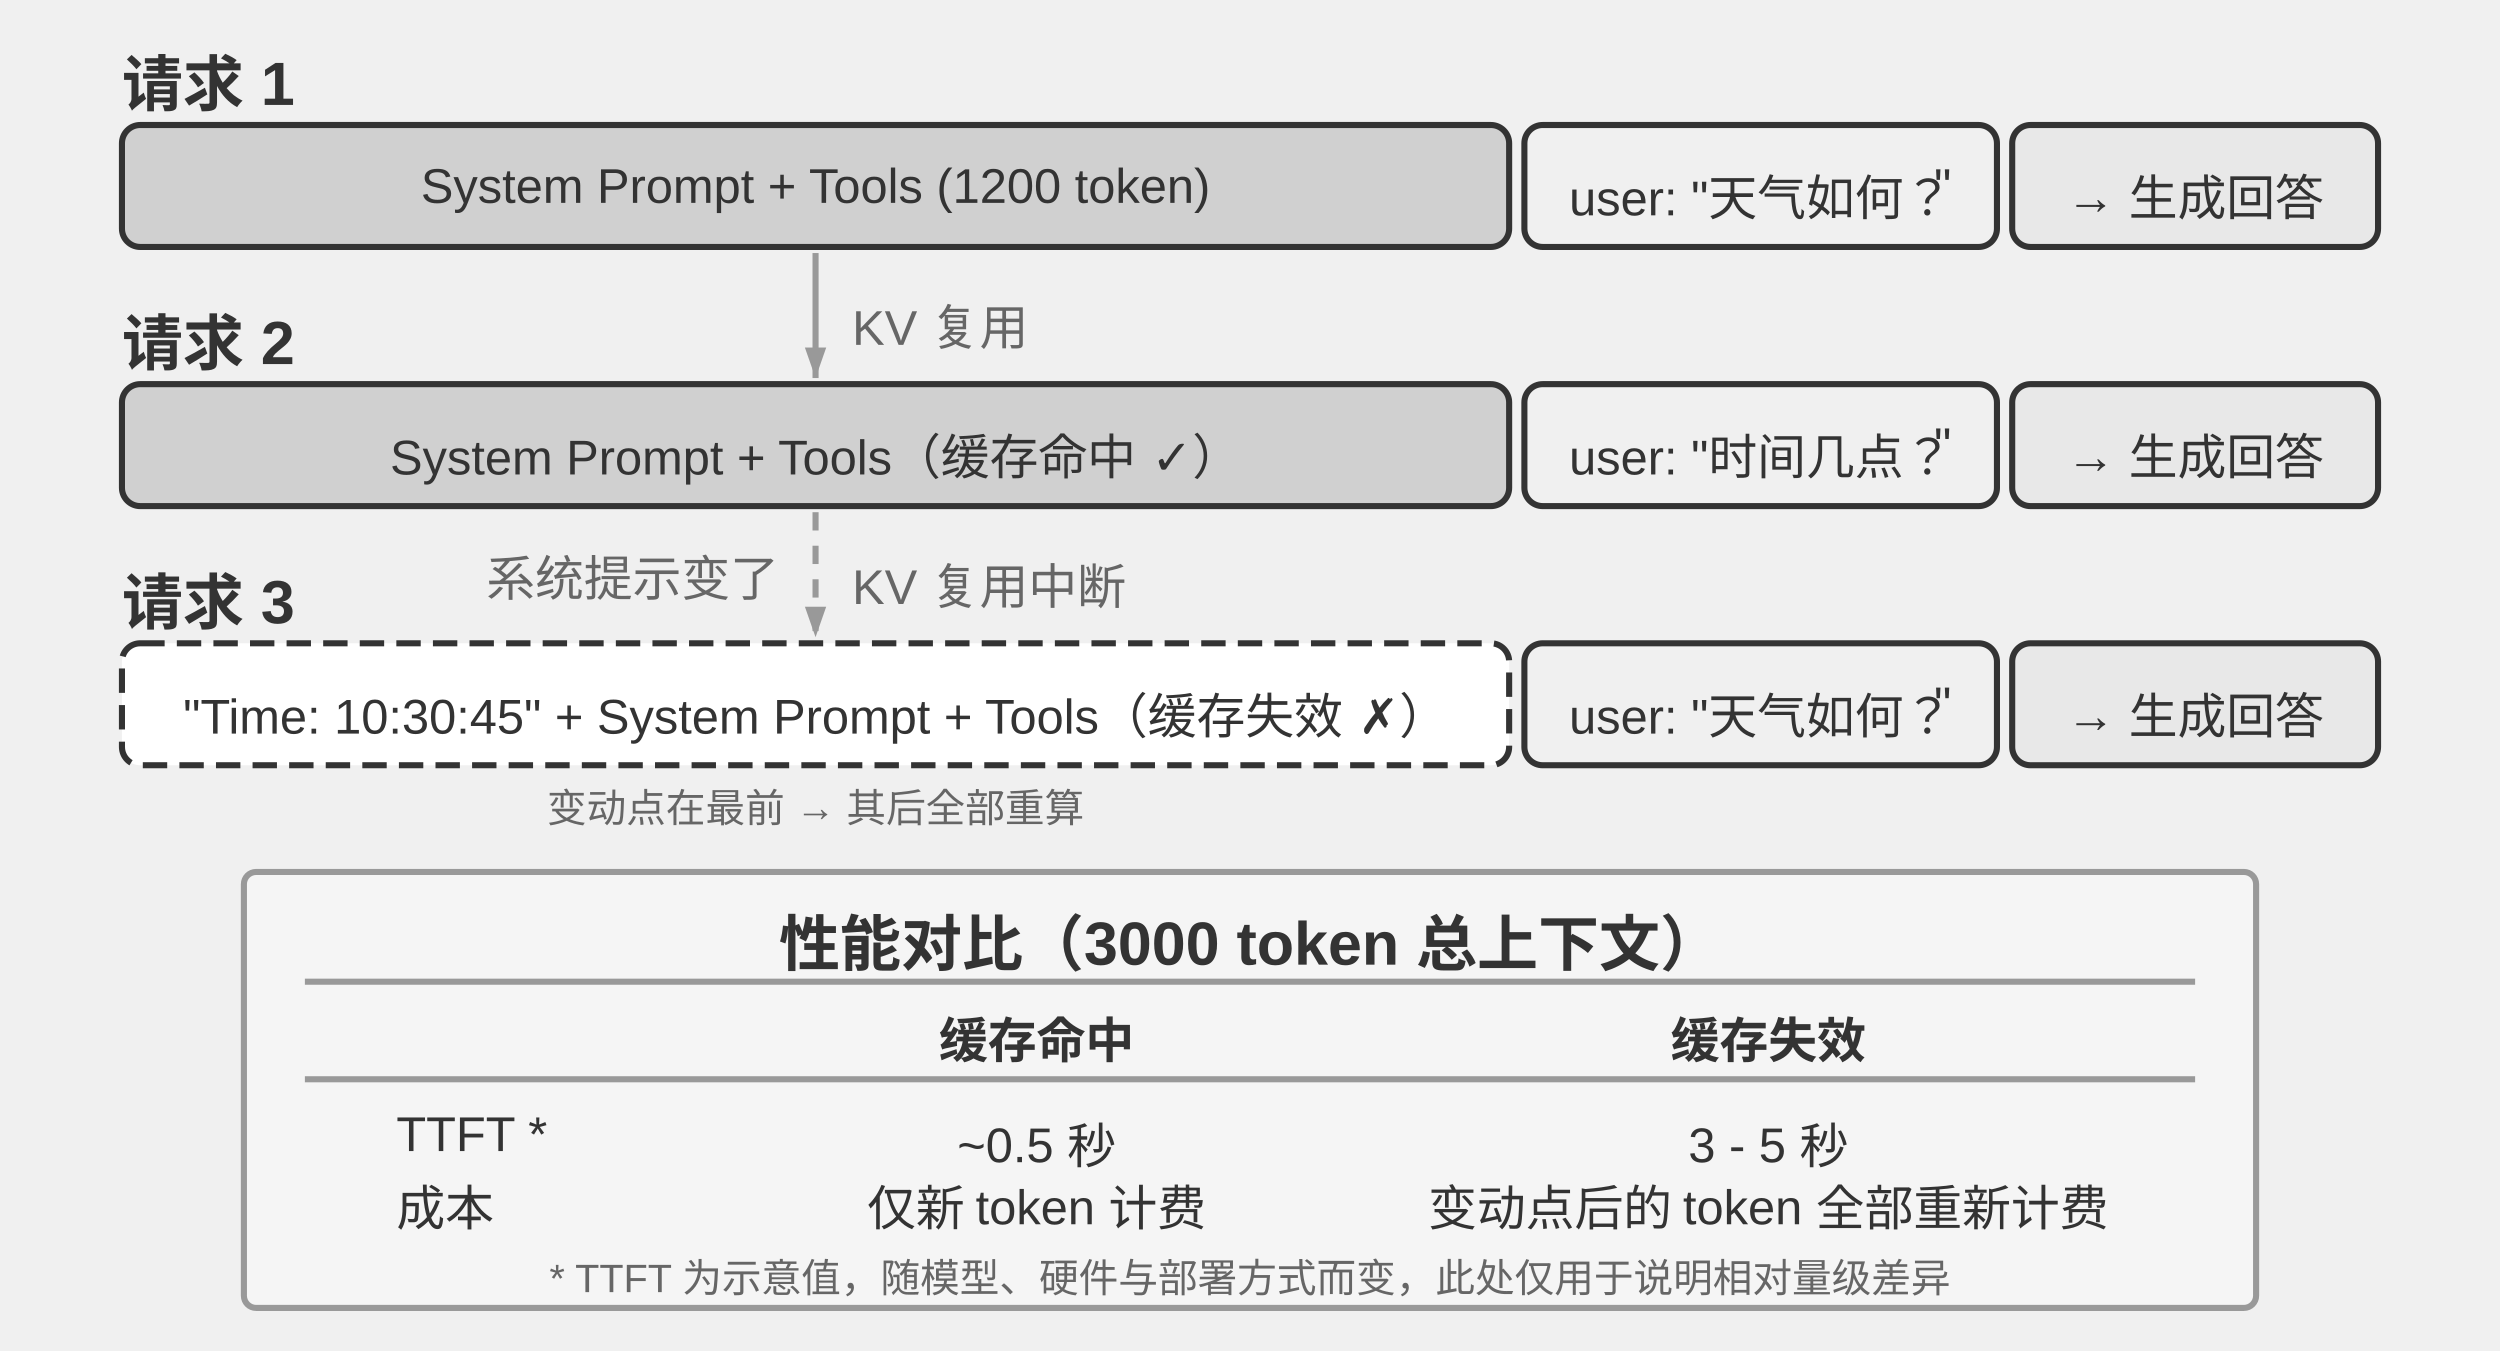
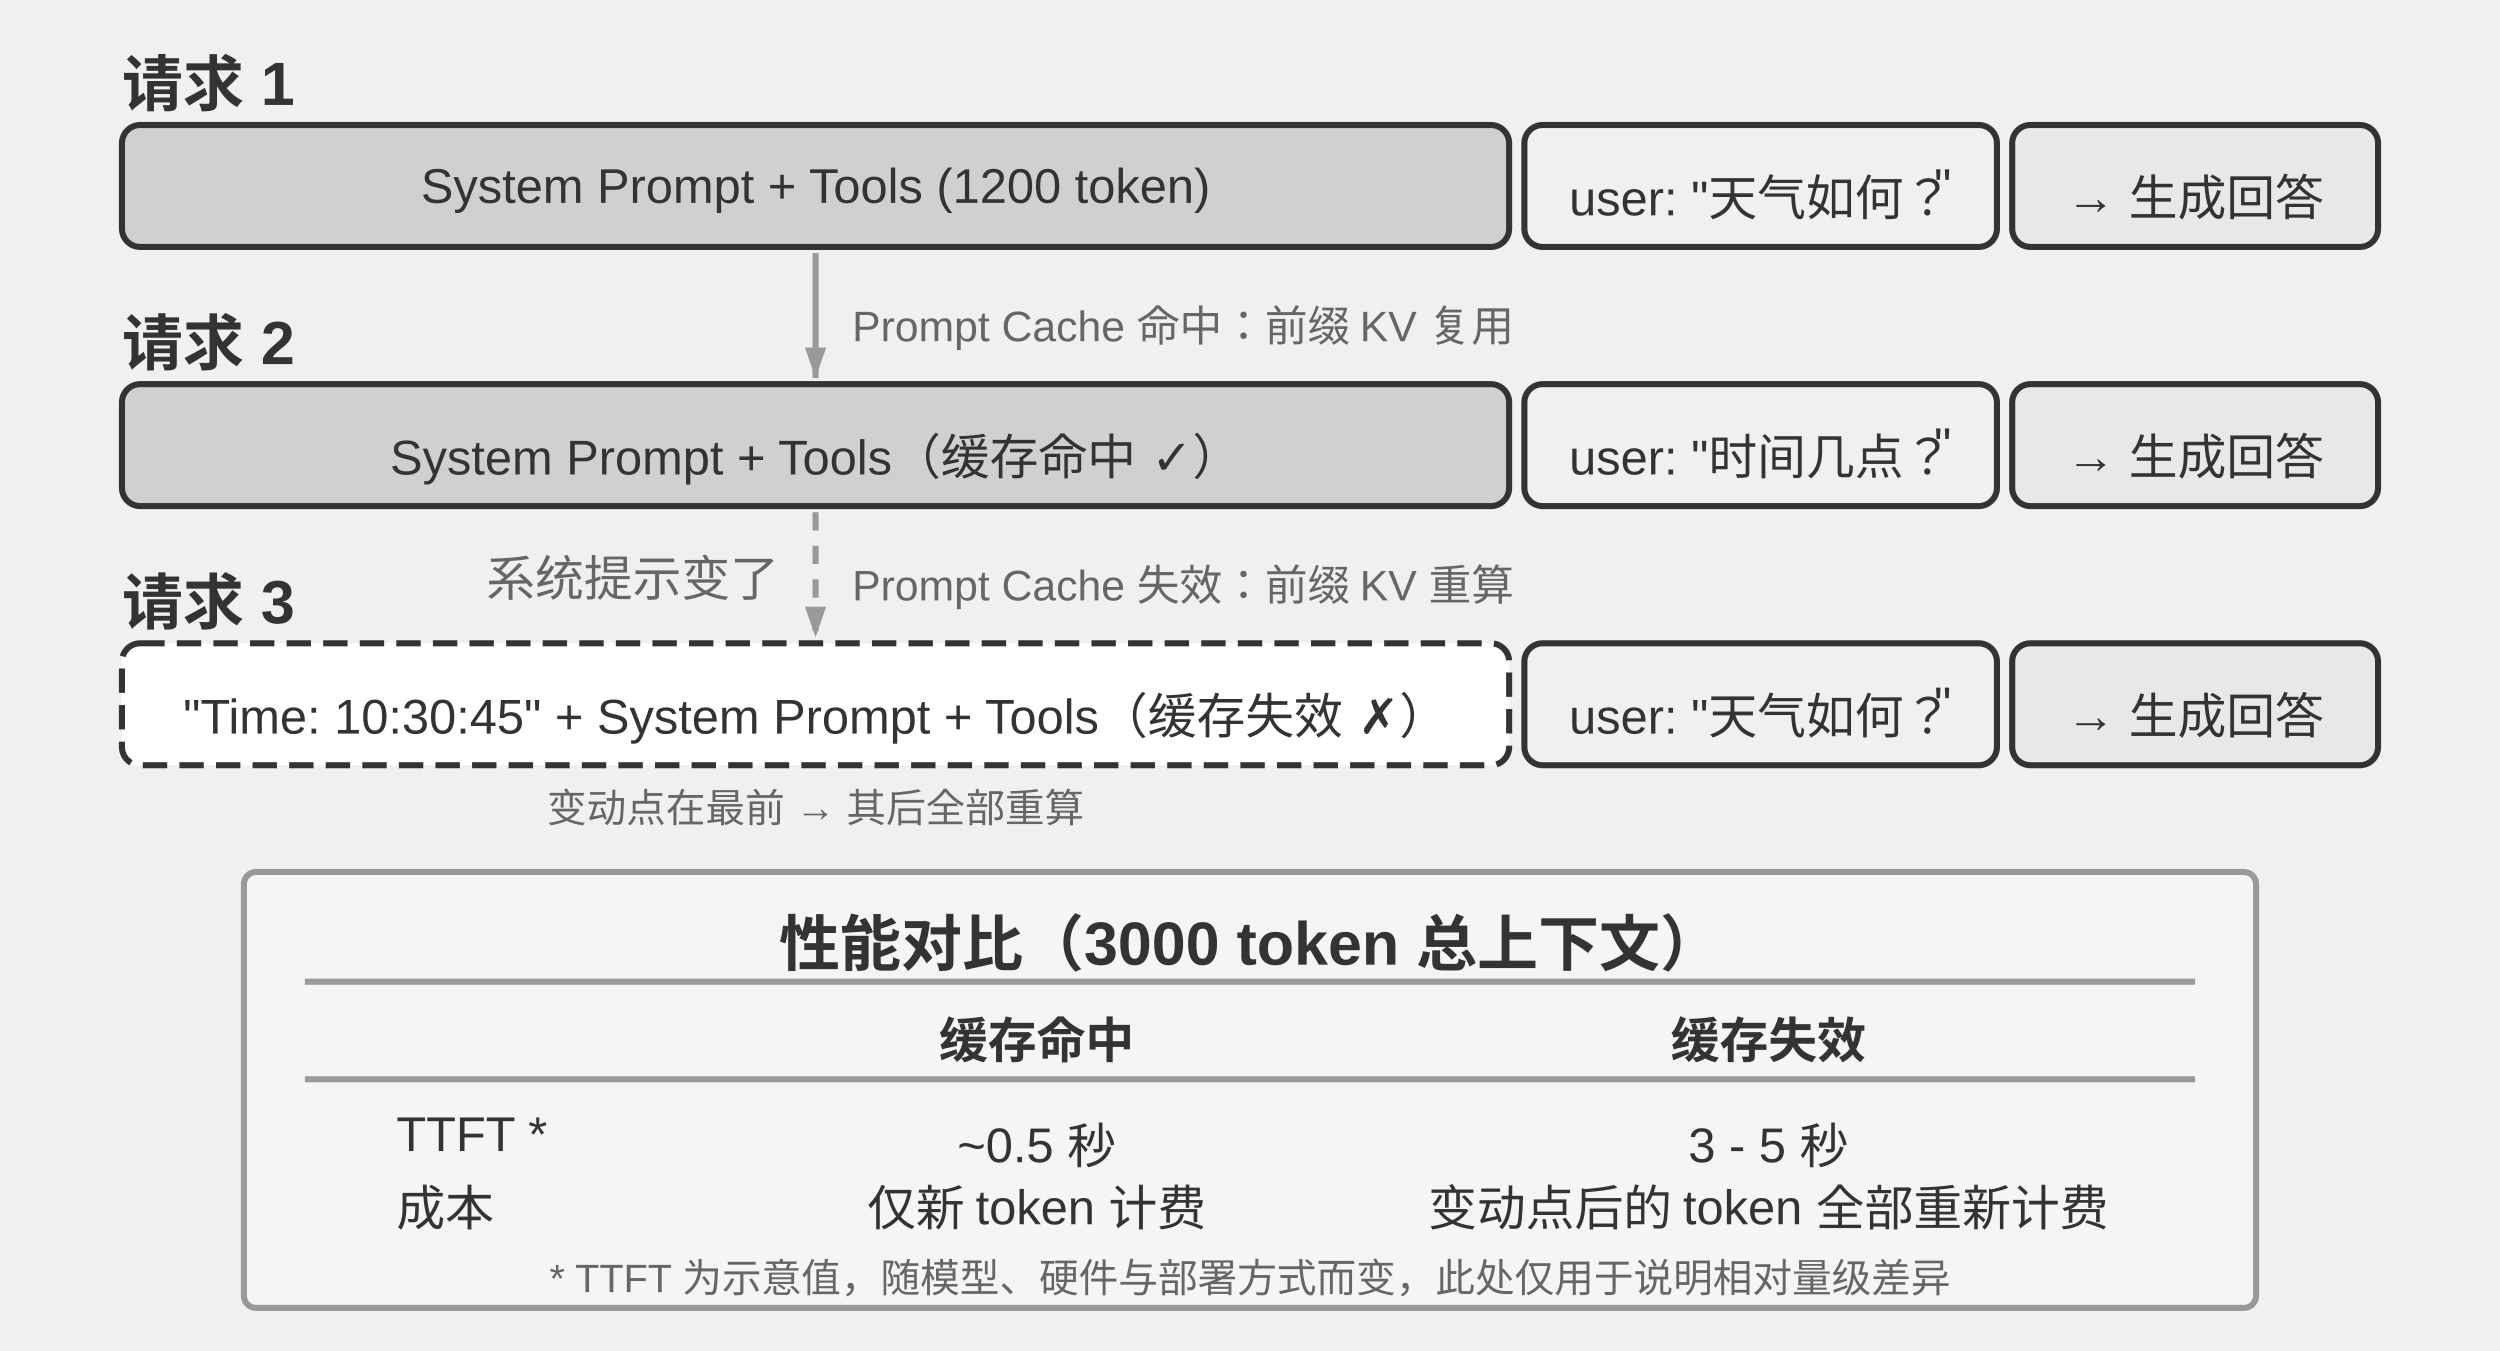
<svg xmlns="http://www.w3.org/2000/svg" viewBox="0 44 820 443" width="820" height="443" style="background:#ffffff">
  <defs>
    <marker id="ah-light" markerUnits="userSpaceOnUse" markerWidth="10" markerHeight="7" refX="10" refY="3.5" orient="auto">
      <polygon points="0 0, 10 3.5, 0 7" fill="#999999" />
    </marker>
  </defs>
  <text x="40" y="70" font-family="Arial, 'Helvetica Neue', Helvetica, 'PingFang SC', 'Microsoft YaHei', sans-serif" font-size="20" fill="#333333" text-anchor="start" dominant-baseline="central" font-weight="bold">请求 1</text>
  <rect x="40" y="85" width="455" height="40" rx="6" fill="#d0d0d0" stroke="#333333" stroke-width="2" />
  <text x="267.5" y="105" font-family="Arial, 'Helvetica Neue', Helvetica, 'PingFang SC', 'Microsoft YaHei', sans-serif" font-size="16" fill="#333333" text-anchor="middle" dominant-baseline="central" font-weight="normal">System Prompt + Tools (1200 token)</text>
  <rect x="500" y="85" width="155" height="40" rx="6" fill="#f0f0f0" stroke="#333333" stroke-width="2" />
  <text x="577.5" y="105" font-family="Arial, 'Helvetica Neue', Helvetica, 'PingFang SC', 'Microsoft YaHei', sans-serif" font-size="16" fill="#333333" text-anchor="middle" dominant-baseline="central" font-weight="normal">user: "天气如何？<tspan dx="-6">"</tspan>
  </text>
  <rect x="660" y="85" width="120" height="40" rx="6" fill="#e8e8e8" stroke="#333333" stroke-width="2" />
  <text x="720" y="105" font-family="Arial, 'Helvetica Neue', Helvetica, 'PingFang SC', 'Microsoft YaHei', sans-serif" font-size="16" fill="#333333" text-anchor="middle" dominant-baseline="central" font-weight="normal">→ 生成回答</text>
  <text x="40" y="155" font-family="Arial, 'Helvetica Neue', Helvetica, 'PingFang SC', 'Microsoft YaHei', sans-serif" font-size="20" fill="#333333" text-anchor="start" dominant-baseline="central" font-weight="bold">请求 2</text>
  <rect x="40" y="170" width="455" height="40" rx="6" fill="#d0d0d0" stroke="#333333" stroke-width="2" />
  <text x="267.5" y="190" font-family="Arial, 'Helvetica Neue', Helvetica, 'PingFang SC', 'Microsoft YaHei', sans-serif" font-size="16" fill="#333333" text-anchor="middle" dominant-baseline="central" font-weight="normal">System Prompt + Tools（缓存命中 ✓）</text>
  <rect x="500" y="170" width="155" height="40" rx="6" fill="#f0f0f0" stroke="#333333" stroke-width="2" />
  <text x="577.5" y="190" font-family="Arial, 'Helvetica Neue', Helvetica, 'PingFang SC', 'Microsoft YaHei', sans-serif" font-size="16" fill="#333333" text-anchor="middle" dominant-baseline="central" font-weight="normal">user: "时间几点？<tspan dx="-6">"</tspan>
  </text>
  <rect x="660" y="170" width="120" height="40" rx="6" fill="#e8e8e8" stroke="#333333" stroke-width="2" />
  <text x="720" y="190" font-family="Arial, 'Helvetica Neue', Helvetica, 'PingFang SC', 'Microsoft YaHei', sans-serif" font-size="16" fill="#333333" text-anchor="middle" dominant-baseline="central" font-weight="normal">→ 生成回答</text>
  <line x1="267.5" y1="127" x2="267.5" y2="168" stroke="#999999" stroke-width="2" marker-end="url(#ah-light)" />
-   <text x="279.5" y="147.5" font-family="Arial, 'Helvetica Neue', Helvetica, 'PingFang SC', 'Microsoft YaHei', sans-serif" font-size="16" fill="#666666" text-anchor="start" dominant-baseline="central">KV 复用</text>
+   <text x="279.5" y="147.5" font-family="Arial, 'Helvetica Neue', Helvetica, 'PingFang SC', 'Microsoft YaHei', sans-serif" font-size="14" fill="#666666" text-anchor="start" dominant-baseline="central">Prompt Cache 命中：前缀 KV 复用</text>
  <line x1="267.5" y1="212" x2="267.5" y2="253" stroke="#999999" stroke-width="2" stroke-dasharray="6,5" marker-end="url(#ah-light)" />
  <text x="255.5" y="232.5" font-family="Arial, 'Helvetica Neue', Helvetica, 'PingFang SC', 'Microsoft YaHei', sans-serif" font-size="16" fill="#666666" text-anchor="end" dominant-baseline="central">系统提示变了</text>
-   <text x="279.5" y="232.5" font-family="Arial, 'Helvetica Neue', Helvetica, 'PingFang SC', 'Microsoft YaHei', sans-serif" font-size="16" fill="#666666" text-anchor="start" dominant-baseline="central">KV 复用中断</text>
+   <text x="279.5" y="232.5" font-family="Arial, 'Helvetica Neue', Helvetica, 'PingFang SC', 'Microsoft YaHei', sans-serif" font-size="14" fill="#666666" text-anchor="start" dominant-baseline="central">Prompt Cache 失效：前缀 KV 重算</text>
  <text x="40" y="240" font-family="Arial, 'Helvetica Neue', Helvetica, 'PingFang SC', 'Microsoft YaHei', sans-serif" font-size="20" fill="#333333" text-anchor="start" dominant-baseline="central" font-weight="bold">请求 3</text>
  <rect x="40" y="255" width="455" height="40" rx="6" fill="#ffffff" stroke="#333333" stroke-width="2" stroke-dasharray="8,4" />
  <text x="267.5" y="275" font-family="Arial, 'Helvetica Neue', Helvetica, 'PingFang SC', 'Microsoft YaHei', sans-serif" font-size="16" fill="#333333" text-anchor="middle" dominant-baseline="central" font-weight="normal">"Time: 10:30:45" + System Prompt + Tools（缓存失效 ✗）</text>
  <text x="267.5" y="308" font-family="Arial, 'Helvetica Neue', Helvetica, 'PingFang SC', 'Microsoft YaHei', sans-serif" font-size="13" fill="#666666" text-anchor="middle" dominant-baseline="central">变动点在最前 → 其后全部重算</text>
  <rect x="500" y="255" width="155" height="40" rx="6" fill="#f0f0f0" stroke="#333333" stroke-width="2" />
  <text x="577.5" y="275" font-family="Arial, 'Helvetica Neue', Helvetica, 'PingFang SC', 'Microsoft YaHei', sans-serif" font-size="16" fill="#333333" text-anchor="middle" dominant-baseline="central" font-weight="normal">user: "天气如何？<tspan dx="-6">"</tspan>
  </text>
  <rect x="660" y="255" width="120" height="40" rx="6" fill="#e8e8e8" stroke="#333333" stroke-width="2" />
  <text x="720" y="275" font-family="Arial, 'Helvetica Neue', Helvetica, 'PingFang SC', 'Microsoft YaHei', sans-serif" font-size="16" fill="#333333" text-anchor="middle" dominant-baseline="central" font-weight="normal">→ 生成回答</text>
  <rect x="80" y="330" width="660" height="143" rx="4" fill="#f5f5f5" stroke="#999999" stroke-width="2" />
  <text x="410" y="352" font-family="Arial, 'Helvetica Neue', Helvetica, 'PingFang SC', 'Microsoft YaHei', sans-serif" font-size="20" fill="#333333" text-anchor="middle" dominant-baseline="central" font-weight="bold">性能对比（3000 token 总上下文）</text>
  <line x1="100" y1="366" x2="720" y2="366" stroke="#999999" stroke-width="2" />
  <text x="340" y="384" font-family="Arial, 'Helvetica Neue', Helvetica, 'PingFang SC', 'Microsoft YaHei', sans-serif" font-size="16" fill="#333333" text-anchor="middle" dominant-baseline="central" font-weight="bold">缓存命中</text>
  <text x="580" y="384" font-family="Arial, 'Helvetica Neue', Helvetica, 'PingFang SC', 'Microsoft YaHei', sans-serif" font-size="16" fill="#333333" text-anchor="middle" dominant-baseline="central" font-weight="bold">缓存失效</text>
  <line x1="100" y1="398" x2="720" y2="398" stroke="#999999" stroke-width="2" />
  <text x="130" y="416" font-family="Arial, 'Helvetica Neue', Helvetica, 'PingFang SC', 'Microsoft YaHei', sans-serif" font-size="16" fill="#333333" text-anchor="start" dominant-baseline="central" font-weight="normal">TTFT *</text>
  <text x="340" y="416" font-family="Arial, 'Helvetica Neue', Helvetica, 'PingFang SC', 'Microsoft YaHei', sans-serif" font-size="16" fill="#333333" text-anchor="middle" dominant-baseline="central" font-weight="normal">~0.5 秒</text>
  <text x="580" y="416" font-family="Arial, 'Helvetica Neue', Helvetica, 'PingFang SC', 'Microsoft YaHei', sans-serif" font-size="16" fill="#333333" text-anchor="middle" dominant-baseline="central" font-weight="normal">3 - 5 秒</text>
  <text x="130" y="439" font-family="Arial, 'Helvetica Neue', Helvetica, 'PingFang SC', 'Microsoft YaHei', sans-serif" font-size="16" fill="#333333" text-anchor="start" dominant-baseline="central" font-weight="normal">成本</text>
  <text x="340" y="439" font-family="Arial, 'Helvetica Neue', Helvetica, 'PingFang SC', 'Microsoft YaHei', sans-serif" font-size="16" fill="#333333" text-anchor="middle" dominant-baseline="central" font-weight="normal">仅新 token 计费</text>
  <text x="580" y="439" font-family="Arial, 'Helvetica Neue', Helvetica, 'PingFang SC', 'Microsoft YaHei', sans-serif" font-size="16" fill="#333333" text-anchor="middle" dominant-baseline="central" font-weight="normal">变动点后的 token 全部重新计费</text>
  <text x="410" y="460" font-family="Arial, 'Helvetica Neue', Helvetica, 'PingFang SC', 'Microsoft YaHei', sans-serif" font-size="13" fill="#666666" text-anchor="middle" dominant-baseline="central">* TTFT 为示意值，随模型、硬件与部署方式而变，此处仅用于说明相对量级差异</text>
</svg>
